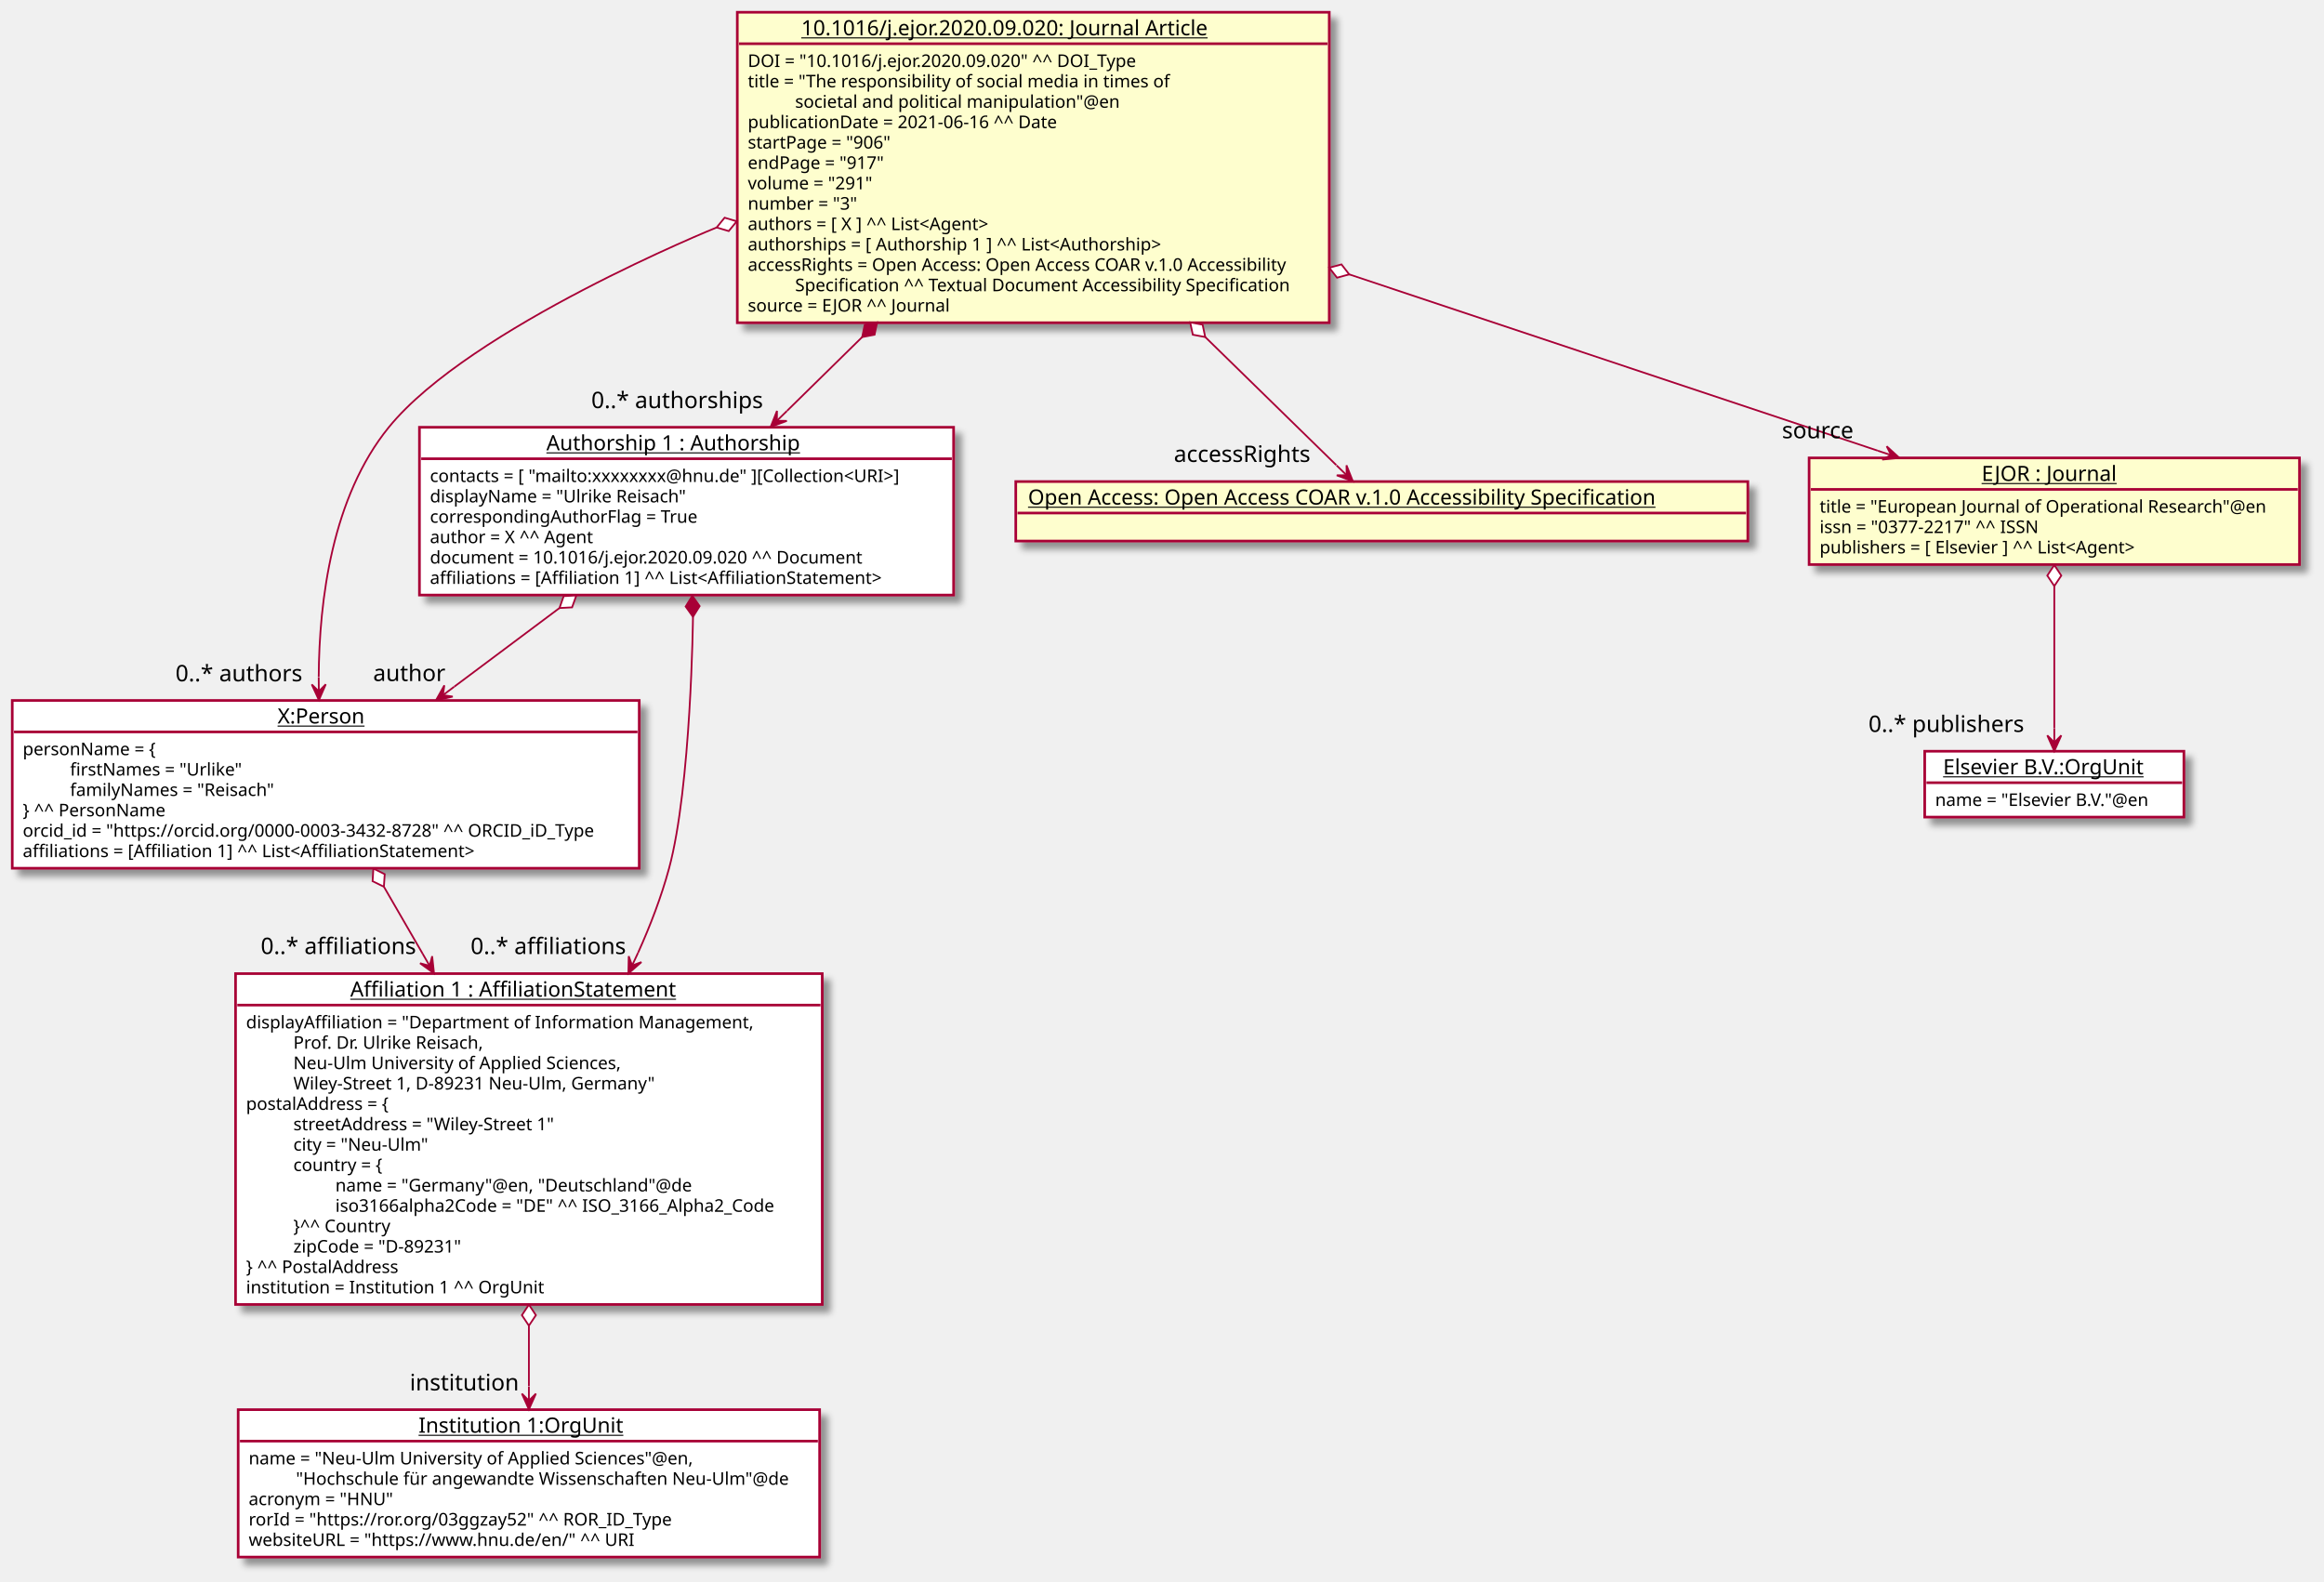
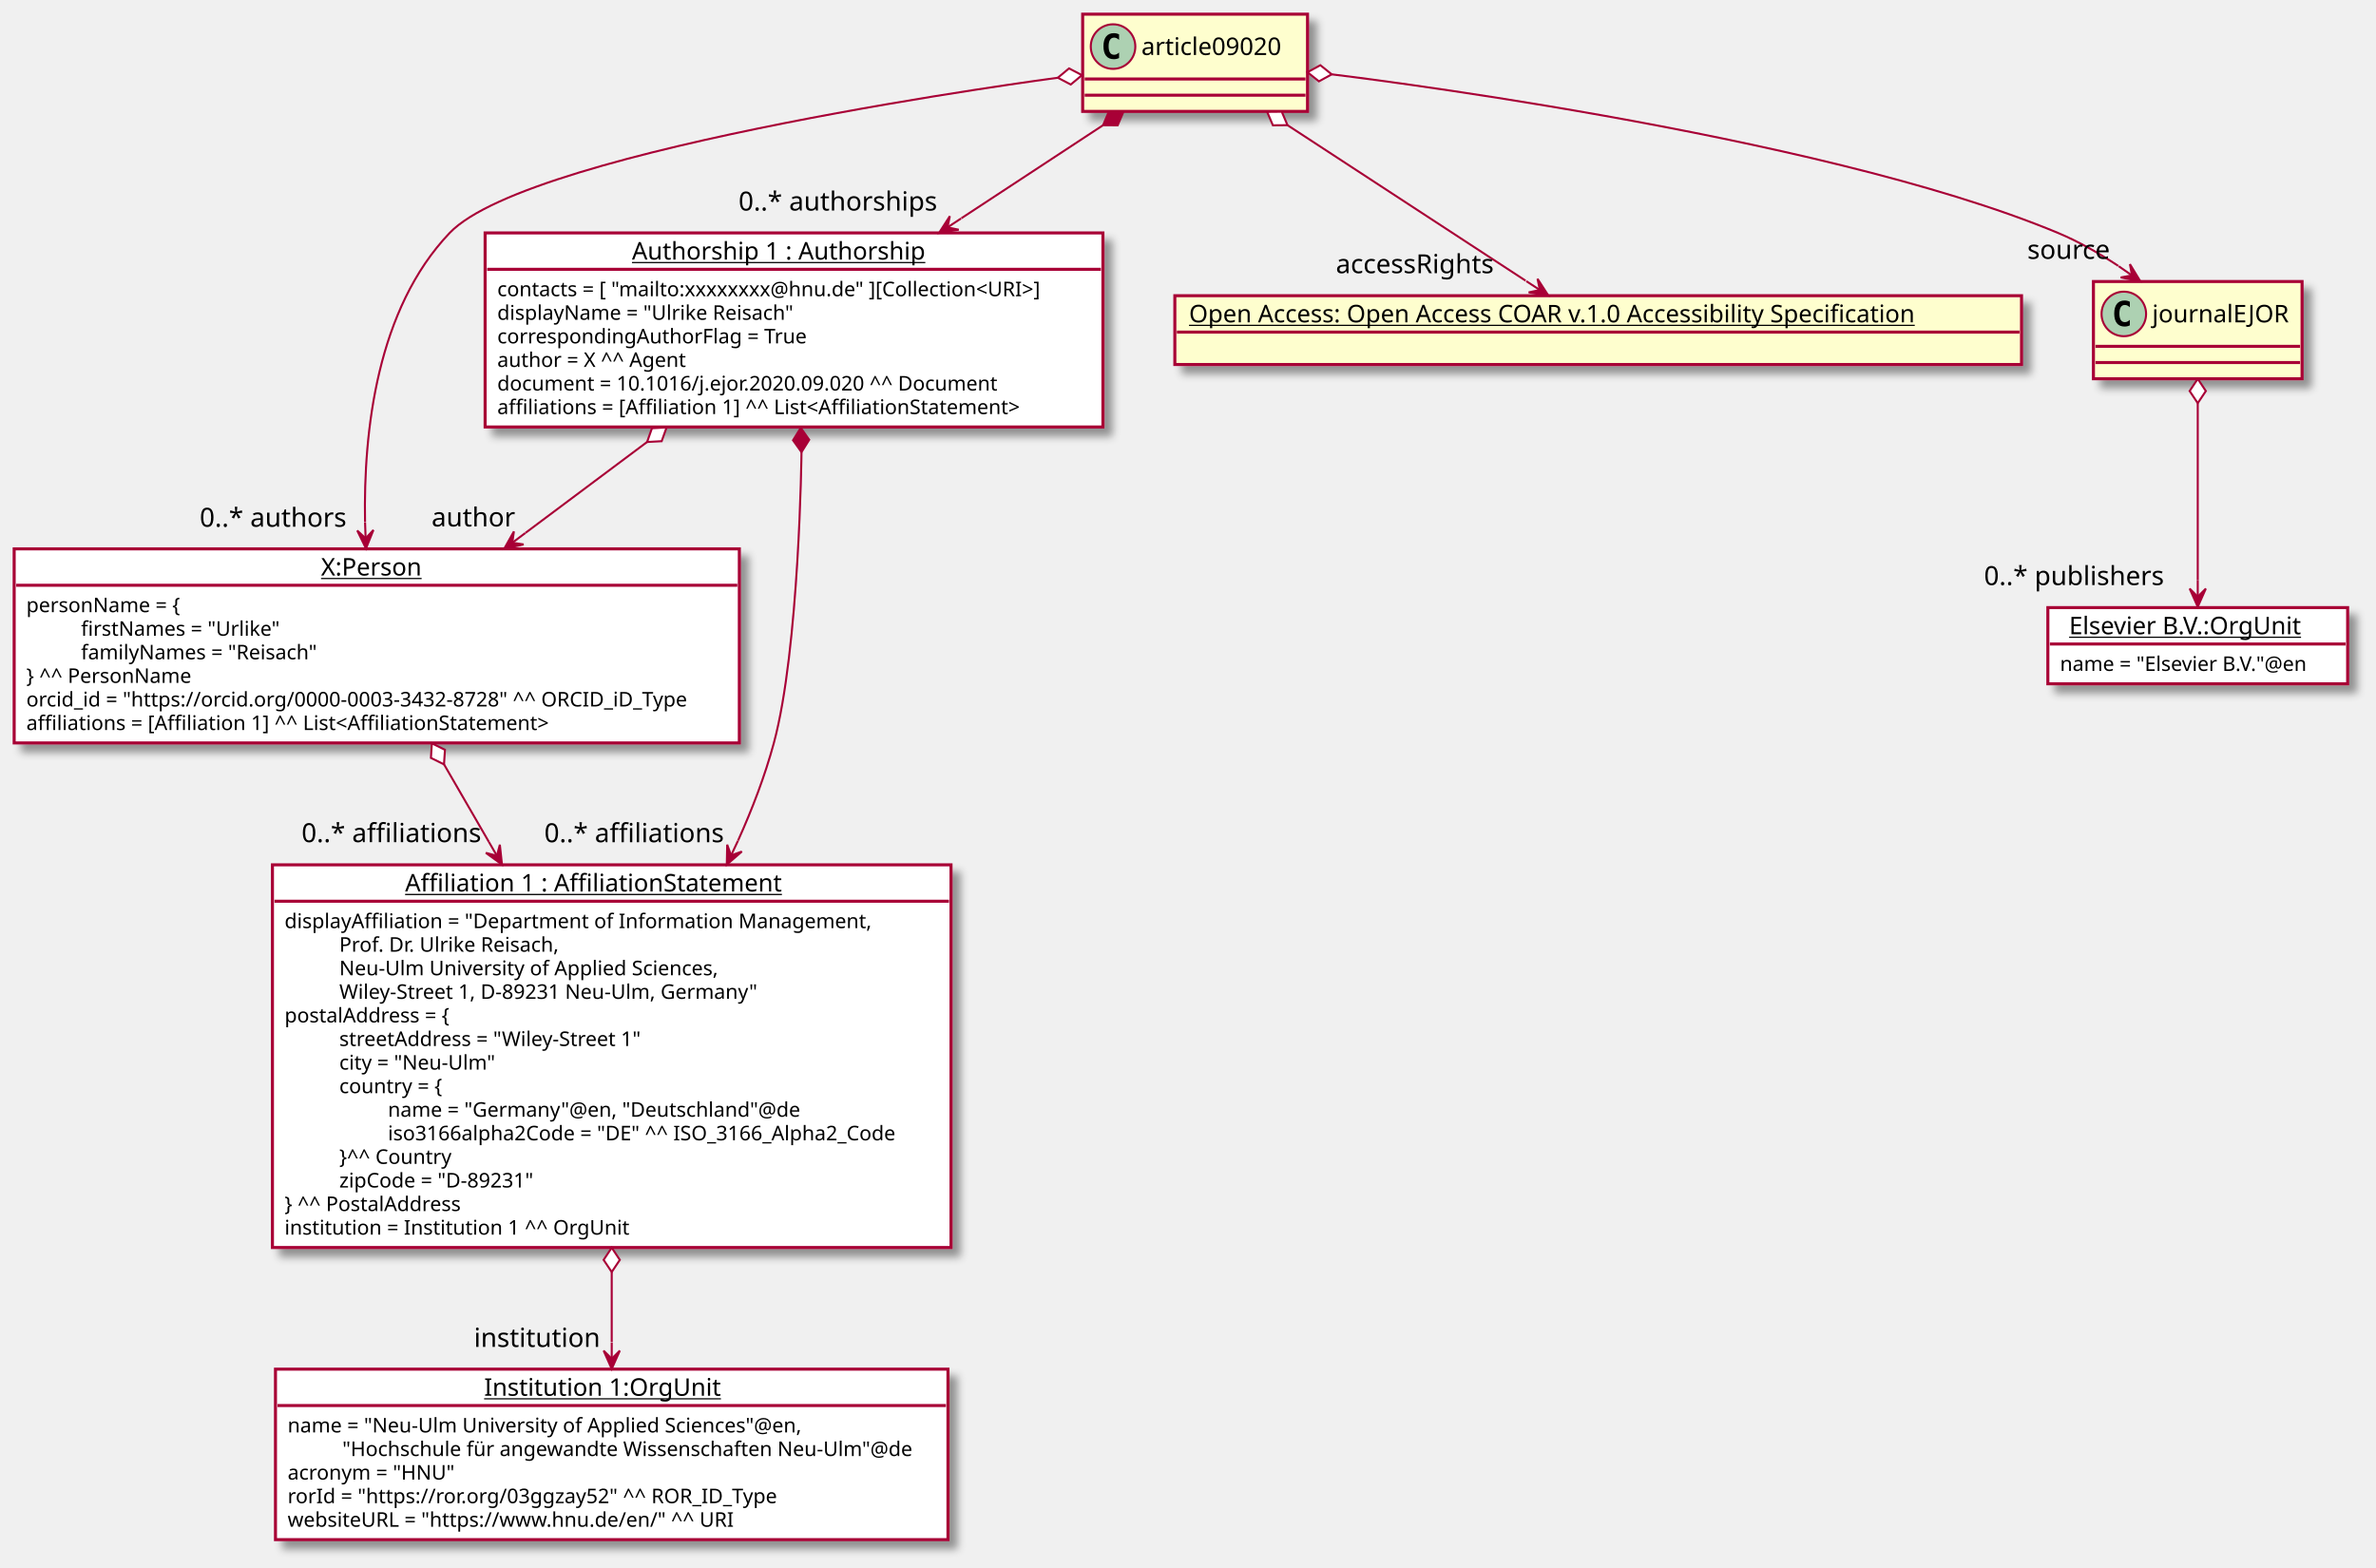
- <svg xmlns="http://www.w3.org/2000/svg" contentScriptType="application/ecmascript" contentStyleType="text/css" height="903px" preserveAspectRatio="none" style="width:1327px;height:903px;background:#FFFFFF;" version="1.1" viewBox="0 0 1327 903" width="1327px" zoomAndPan="magnify">
+ <svg xmlns="http://www.w3.org/2000/svg" contentScriptType="application/ecmascript" contentStyleType="text/css" height="774px" preserveAspectRatio="none" style="width:1173px;height:774px;background:#FFFFFF;" version="1.1" viewBox="0 0 1173 774" width="1173px" zoomAndPan="magnify">
  <defs>
-     <filter height="300%" id="fjl3xwttt6u46" width="300%" x="-1" y="-1">
+     <filter height="300%" id="fr395bvzmeiri" width="300%" x="-1" y="-1">
      <feGaussianBlur result="blurOut" stdDeviation="2.0" />
      <feColorMatrix in="blurOut" result="blurOut2" type="matrix" values="0 0 0 0 0 0 0 0 0 0 0 0 0 0 0 0 0 0 .4 0" />
      <feOffset dx="4.0" dy="4.0" in="blurOut2" result="blurOut3" />
      <feBlend in="SourceGraphic" in2="blurOut3" mode="normal" />
    </filter>
  </defs>
  <g>
-     <rect fill="#FFFFFF" filter="url(#fjl3xwttt6u46)" height="95.812" style="stroke:#A80036;stroke-width:1.5;" width="358" x="7" y="400" />
-     <text fill="#000000" font-family="sans-serif" font-size="12" lengthAdjust="spacing" text-decoration="underline" textLength="55" x="158.5" y="413.139">X:Person</text>
-     <line style="stroke:#A80036;stroke-width:1.5;" x1="8" x2="364" y1="417.969" y2="417.969" />
-     <text fill="#000000" font-family="sans-serif" font-size="10" lengthAdjust="spacing" textLength="83" x="13" y="431.251">personName = {</text>
-     <text fill="#000000" font-family="sans-serif" font-size="10" lengthAdjust="spacing" textLength="105" x="40" y="442.892">firstNames = "Urlike"</text>
-     <text fill="#000000" font-family="sans-serif" font-size="10" lengthAdjust="spacing" textLength="126" x="40" y="454.532">familyNames = "Reisach"</text>
-     <text fill="#000000" font-family="sans-serif" font-size="10" lengthAdjust="spacing" textLength="92" x="13" y="466.173">} ^^ PersonName</text>
-     <text fill="#000000" font-family="sans-serif" font-size="10" lengthAdjust="spacing" textLength="346" x="13" y="477.813">orcid_id = "https://orcid.org/0000-0003-3432-8728" ^^ ORCID_iD_Type</text>
-     <text fill="#000000" font-family="sans-serif" font-size="10" lengthAdjust="spacing" textLength="278" x="13" y="489.454">affiliations = [Affiliation 1] ^^ List&lt;AffiliationStatement&gt;</text>
-     <rect fill="#FFFFFF" filter="url(#fjl3xwttt6u46)" height="84.172" style="stroke:#A80036;stroke-width:1.5;" width="332" x="136" y="805" />
-     <text fill="#000000" font-family="sans-serif" font-size="12" lengthAdjust="spacing" text-decoration="underline" textLength="126" x="239" y="818.139">Institution 1:OrgUnit</text>
-     <line style="stroke:#A80036;stroke-width:1.5;" x1="137" x2="467" y1="822.969" y2="822.969" />
-     <text fill="#000000" font-family="sans-serif" font-size="10" lengthAdjust="spacing" textLength="270" x="142" y="836.251">name = "Neu-Ulm University of Applied Sciences"@en,</text>
-     <text fill="#000000" font-family="sans-serif" font-size="10" lengthAdjust="spacing" textLength="293" x="169" y="847.892">"Hochschule für angewandte Wissenschaften Neu-Ulm"@de</text>
-     <text fill="#000000" font-family="sans-serif" font-size="10" lengthAdjust="spacing" textLength="91" x="142" y="859.532">acronym = "HNU"</text>
-     <text fill="#000000" font-family="sans-serif" font-size="10" lengthAdjust="spacing" textLength="258" x="142" y="871.173">rorId = "https://ror.org/03ggzay52" ^^ ROR_ID_Type</text>
-     <text fill="#000000" font-family="sans-serif" font-size="10" lengthAdjust="spacing" textLength="234" x="142" y="882.813">websiteURL = "https://www.hnu.de/en/" ^^ URI</text>
-     <rect fill="#FFFFFF" filter="url(#fjl3xwttt6u46)" height="37.609" style="stroke:#A80036;stroke-width:1.5;" width="148" x="1099" y="429" />
-     <text fill="#000000" font-family="sans-serif" font-size="12" lengthAdjust="spacing" text-decoration="underline" textLength="127" x="1109.5" y="442.139">Elsevier B.V.:OrgUnit</text>
-     <line style="stroke:#A80036;stroke-width:1.5;" x1="1100" x2="1246" y1="446.969" y2="446.969" />
-     <text fill="#000000" font-family="sans-serif" font-size="10" lengthAdjust="spacing" textLength="136" x="1105" y="460.251">name = "Elsevier B.V."@en</text>
-     <rect fill="#FFFFFF" filter="url(#fjl3xwttt6u46)" height="188.938" style="stroke:#A80036;stroke-width:1.5;" width="335" x="134.5" y="556" />
-     <text fill="#000000" font-family="sans-serif" font-size="12" lengthAdjust="spacing" text-decoration="underline" textLength="204" x="200" y="569.139">Affiliation 1 : AffiliationStatement</text>
-     <line style="stroke:#A80036;stroke-width:1.5;" x1="135.5" x2="468.5" y1="573.969" y2="573.969" />
-     <text fill="#000000" font-family="sans-serif" font-size="10" lengthAdjust="spacing" textLength="301" x="140.5" y="587.251">displayAffiliation = "Department of Information Management,</text>
-     <text fill="#000000" font-family="sans-serif" font-size="10" lengthAdjust="spacing" textLength="115" x="167.5" y="598.892">Prof. Dr. Ulrike Reisach,</text>
-     <text fill="#000000" font-family="sans-serif" font-size="10" lengthAdjust="spacing" textLength="195" x="167.5" y="610.532">Neu-Ulm University of Applied Sciences,</text>
-     <text fill="#000000" font-family="sans-serif" font-size="10" lengthAdjust="spacing" textLength="221" x="167.5" y="622.173">Wiley-Street 1, D-89231 Neu-Ulm, Germany"</text>
-     <text fill="#000000" font-family="sans-serif" font-size="10" lengthAdjust="spacing" textLength="88" x="140.5" y="633.813">postalAddress = {</text>
-     <text fill="#000000" font-family="sans-serif" font-size="10" lengthAdjust="spacing" textLength="161" x="167.5" y="645.454">streetAddress = "Wiley-Street 1"</text>
-     <text fill="#000000" font-family="sans-serif" font-size="10" lengthAdjust="spacing" textLength="85" x="167.5" y="657.095">city = "Neu-Ulm"</text>
-     <text fill="#000000" font-family="sans-serif" font-size="10" lengthAdjust="spacing" textLength="57" x="167.5" y="668.735">country = {</text>
-     <text fill="#000000" font-family="sans-serif" font-size="10" lengthAdjust="spacing" textLength="220" x="191.5" y="680.376">name = "Germany"@en, "Deutschland"@de</text>
-     <text fill="#000000" font-family="sans-serif" font-size="10" lengthAdjust="spacing" textLength="272" x="191.5" y="692.017">iso3166alpha2Code = "DE" ^^ ISO_3166_Alpha2_Code</text>
-     <text fill="#000000" font-family="sans-serif" font-size="10" lengthAdjust="spacing" textLength="65" x="167.5" y="703.657">}^^ Country</text>
-     <text fill="#000000" font-family="sans-serif" font-size="10" lengthAdjust="spacing" textLength="105" x="167.5" y="715.298">zipCode = "D-89231"</text>
-     <text fill="#000000" font-family="sans-serif" font-size="10" lengthAdjust="spacing" textLength="97" x="140.5" y="726.938">} ^^ PostalAddress</text>
-     <text fill="#000000" font-family="sans-serif" font-size="10" lengthAdjust="spacing" textLength="178" x="140.5" y="738.579">institution = Institution 1 ^^ OrgUnit</text>
-     <rect fill="#FFFFFF" filter="url(#fjl3xwttt6u46)" height="95.812" style="stroke:#A80036;stroke-width:1.5;" width="305" x="239.5" y="244" />
-     <text fill="#000000" font-family="sans-serif" font-size="12" lengthAdjust="spacing" text-decoration="underline" textLength="160" x="312" y="257.139">Authorship 1 : Authorship</text>
-     <line style="stroke:#A80036;stroke-width:1.5;" x1="240.5" x2="543.5" y1="261.969" y2="261.969" />
-     <text fill="#000000" font-family="sans-serif" font-size="10" lengthAdjust="spacing" textLength="293" x="245.5" y="275.251">contacts = [ "mailto:xxxxxxxx@hnu.de" ][Collection&lt;URI&gt;]</text>
-     <text fill="#000000" font-family="sans-serif" font-size="10" lengthAdjust="spacing" textLength="154" x="245.5" y="286.892">displayName = "Ulrike Reisach"</text>
-     <text fill="#000000" font-family="sans-serif" font-size="10" lengthAdjust="spacing" textLength="156" x="245.5" y="298.532">correspondingAuthorFlag = True</text>
-     <text fill="#000000" font-family="sans-serif" font-size="10" lengthAdjust="spacing" textLength="103" x="245.5" y="310.173">author = X ^^ Agent</text>
-     <text fill="#000000" font-family="sans-serif" font-size="10" lengthAdjust="spacing" textLength="264" x="245.5" y="321.813">document = 10.1016/j.ejor.2020.09.020 ^^ Document</text>
-     <text fill="#000000" font-family="sans-serif" font-size="10" lengthAdjust="spacing" textLength="278" x="245.5" y="333.454">affiliations = [Affiliation 1] ^^ List&lt;AffiliationStatement&gt;</text>
-     <rect fill="#FEFECE" filter="url(#fjl3xwttt6u46)" height="33.969" style="stroke:#A80036;stroke-width:1.5;" width="418" x="580" y="275" />
-     <text fill="#000000" font-family="sans-serif" font-size="12" lengthAdjust="spacing" text-decoration="underline" textLength="404" x="587" y="288.139">Open Access: Open Access COAR v.1.0 Accessibility Specification</text>
-     <line style="stroke:#A80036;stroke-width:1.5;" x1="581" x2="997" y1="292.969" y2="292.969" />
-     <rect fill="#FEFECE" filter="url(#fjl3xwttt6u46)" height="60.891" style="stroke:#A80036;stroke-width:1.5;" width="280" x="1033" y="261.5" />
-     <text fill="#000000" font-family="sans-serif" font-size="12" lengthAdjust="spacing" text-decoration="underline" textLength="83" x="1131.5" y="274.639">EJOR : Journal</text>
-     <line style="stroke:#A80036;stroke-width:1.5;" x1="1034" x2="1312" y1="279.469" y2="279.469" />
-     <text fill="#000000" font-family="sans-serif" font-size="10" lengthAdjust="spacing" textLength="268" x="1039" y="292.751">title = "European Journal of Operational Research"@en</text>
-     <text fill="#000000" font-family="sans-serif" font-size="10" lengthAdjust="spacing" textLength="141" x="1039" y="304.392">issn = "0377-2217" ^^ ISSN</text>
-     <text fill="#000000" font-family="sans-serif" font-size="10" lengthAdjust="spacing" textLength="198" x="1039" y="316.032">publishers = [ Elsevier ] ^^ List&lt;Agent&gt;</text>
-     <rect fill="#FEFECE" filter="url(#fjl3xwttt6u46)" height="177.297" style="stroke:#A80036;stroke-width:1.5;" width="338" x="421" y="7" />
-     <text fill="#000000" font-family="sans-serif" font-size="12" lengthAdjust="spacing" text-decoration="underline" textLength="265" x="457.5" y="20.139">10.1016/j.ejor.2020.09.020: Journal Article</text>
-     <line style="stroke:#A80036;stroke-width:1.5;" x1="422" x2="758" y1="24.969" y2="24.969" />
-     <text fill="#000000" font-family="sans-serif" font-size="10" lengthAdjust="spacing" textLength="240" x="427" y="38.251">DOI = "10.1016/j.ejor.2020.09.020" ^^ DOI_Type</text>
-     <text fill="#000000" font-family="sans-serif" font-size="10" lengthAdjust="spacing" textLength="248" x="427" y="49.892">title = "The responsibility of social media in times of</text>
-     <text fill="#000000" font-family="sans-serif" font-size="10" lengthAdjust="spacing" textLength="188" x="454" y="61.532">societal and political manipulation"@en</text>
-     <text fill="#000000" font-family="sans-serif" font-size="10" lengthAdjust="spacing" textLength="191" x="427" y="73.173">publicationDate = 2021-06-16 ^^ Date</text>
-     <text fill="#000000" font-family="sans-serif" font-size="10" lengthAdjust="spacing" textLength="90" x="427" y="84.814">startPage = "906"</text>
-     <text fill="#000000" font-family="sans-serif" font-size="10" lengthAdjust="spacing" textLength="85" x="427" y="96.454">endPage = "917"</text>
-     <text fill="#000000" font-family="sans-serif" font-size="10" lengthAdjust="spacing" textLength="78" x="427" y="108.095">volume = "291"</text>
-     <text fill="#000000" font-family="sans-serif" font-size="10" lengthAdjust="spacing" textLength="68" x="427" y="119.735">number = "3"</text>
-     <text fill="#000000" font-family="sans-serif" font-size="10" lengthAdjust="spacing" textLength="155" x="427" y="131.376">authors = [ X ] ^^ List&lt;Agent&gt;</text>
-     <text fill="#000000" font-family="sans-serif" font-size="10" lengthAdjust="spacing" textLength="252" x="427" y="143.017">authorships = [ Authorship 1 ] ^^ List&lt;Authorship&gt;</text>
-     <text fill="#000000" font-family="sans-serif" font-size="10" lengthAdjust="spacing" textLength="326" x="427" y="154.657">accessRights = Open Access: Open Access COAR v.1.0 Accessibility</text>
-     <text fill="#000000" font-family="sans-serif" font-size="10" lengthAdjust="spacing" textLength="296" x="454" y="166.298">Specification ^^ Textual Document Accessibility Specification</text>
-     <text fill="#000000" font-family="sans-serif" font-size="10" lengthAdjust="spacing" textLength="126" x="427" y="177.939">source = EJOR ^^ Journal</text>
-     <path codeLine="60" d="M319.459,347.225 C319.459,347.225 278.57,377.8 259.38,392.14 " fill="none" id="Aut1-X" style="stroke:#A80036;stroke-width:1.0;" />
-     <polygon fill="#A80036" points="248.9,399.98,258.503,397.795,252.905,396.986,253.713,391.387,248.9,399.98" style="stroke:#A80036;stroke-width:1.0;" />
-     <line style="stroke:#A80036;stroke-width:1.0;" x1="252.905" x2="259.305" y1="396.986" y2="392.195" />
-     <polygon fill="#FFFFFF" points="329.07,340.04,321.869,340.429,319.459,347.225,326.659,346.836,329.07,340.04" style="stroke:#A80036;stroke-width:1.0;" />
-     <text fill="#000000" font-family="sans-serif" font-size="13" lengthAdjust="spacing" textLength="42" x="213.054" y="388.916">author</text>
-     <path codeLine="61" d="M395.689,352.244 C395.689,352.244 394.68,449.24 382,496 C377.64,512.06 371.43,528.36 364.36,544.04 " fill="none" id="Aut1-Aff1" style="stroke:#A80036;stroke-width:1.0;" />
-     <polygon fill="#A80036" points="358.81,555.89,366.25,549.437,360.931,551.362,359.006,546.043,358.81,555.89" style="stroke:#A80036;stroke-width:1.0;" />
-     <line style="stroke:#A80036;stroke-width:1.0;" x1="360.931" x2="364.32" y1="551.362" y2="544.12" />
-     <polygon fill="#A80036" points="395.32,340.25,391.506,346.37,395.689,352.244,399.503,346.124,395.32,340.25" style="stroke:#A80036;stroke-width:1.0;" />
-     <text fill="#000000" font-family="sans-serif" font-size="13" lengthAdjust="spacing" textLength="91" x="268.711" y="544.828">0..* affiliations</text>
-     <path codeLine="65" d="M302,757.05 C302,757.05 302,781.14 302,791.62 " fill="none" id="Aff1-Ins1" style="stroke:#A80036;stroke-width:1.0;" />
-     <polygon fill="#A80036" points="302,804.87,306,795.87,302,799.87,298,795.87,302,804.87" style="stroke:#A80036;stroke-width:1.0;" />
-     <line style="stroke:#A80036;stroke-width:1.0;" x1="302" x2="302" y1="799.87" y2="791.87" />
-     <polygon fill="#FFFFFF" points="302,745.05,298,751.05,302,757.05,306,751.05,302,745.05" style="stroke:#A80036;stroke-width:1.0;" />
-     <text fill="#000000" font-family="sans-serif" font-size="13" lengthAdjust="spacing" textLength="63" x="233.98" y="794.024">institution</text>
-     <path codeLine="66" d="M219.21,506.396 C219.21,506.396 233.9,531.79 241.31,544.6 " fill="none" id="X-Aff1" style="stroke:#A80036;stroke-width:1.0;" />
-     <polygon fill="#A80036" points="247.82,555.86,246.769,546.067,245.313,551.534,239.847,550.078,247.82,555.86" style="stroke:#A80036;stroke-width:1.0;" />
-     <line style="stroke:#A80036;stroke-width:1.0;" x1="245.313" x2="241.315" y1="551.534" y2="544.61" />
-     <polygon fill="#FFFFFF" points="213.2,496.01,212.743,503.207,219.21,506.396,219.667,499.2,213.2,496.01" style="stroke:#A80036;stroke-width:1.0;" />
-     <text fill="#000000" font-family="sans-serif" font-size="13" lengthAdjust="spacing" textLength="91" x="148.877" y="544.795">0..* affiliations</text>
-     <path codeLine="31" d="M1173,334.69 C1173,334.69 1173,392.95 1173,415.9 " fill="none" id="journalEJOR-Elsevier" style="stroke:#A80036;stroke-width:1.0;" />
-     <polygon fill="#A80036" points="1173,428.96,1177,419.96,1173,423.96,1169,419.96,1173,428.96" style="stroke:#A80036;stroke-width:1.0;" />
-     <line style="stroke:#A80036;stroke-width:1.0;" x1="1173" x2="1173" y1="423.96" y2="415.96" />
-     <polygon fill="#FFFFFF" points="1173,322.69,1169,328.69,1173,334.69,1177,328.69,1173,322.69" style="stroke:#A80036;stroke-width:1.0;" />
-     <text fill="#000000" font-family="sans-serif" font-size="13" lengthAdjust="spacing" textLength="92" x="1066.912" y="417.979">0..* publishers</text>
-     <path codeLine="32" d="M770.403,156.689 C770.403,156.689 989.59,229.81 1072.15,257.35 " fill="none" id="article09020-journalEJOR" style="stroke:#A80036;stroke-width:1.0;" />
-     <polygon fill="#A80036" points="1084.57,261.5,1077.299,254.857,1079.827,259.917,1074.767,262.445,1084.57,261.5" style="stroke:#A80036;stroke-width:1.0;" />
-     <line style="stroke:#A80036;stroke-width:1.0;" x1="1079.827" x2="1072.24" y1="259.917" y2="257.385" />
-     <polygon fill="#FFFFFF" points="759.02,152.89,763.445,158.584,770.403,156.689,765.978,150.995,759.02,152.89" style="stroke:#A80036;stroke-width:1.0;" />
-     <text fill="#000000" font-family="sans-serif" font-size="13" lengthAdjust="spacing" textLength="43" x="1017.523" y="250.281">source</text>
-     <path codeLine="33" d="M688.184,192.466 C688.184,192.466 743.86,246.88 763.01,265.6 " fill="none" id="article09020-OpenAccess" style="stroke:#A80036;stroke-width:1.0;" />
-     <polygon fill="#A80036" points="772.5,274.87,768.858,265.719,768.923,271.376,763.267,271.442,772.5,274.87" style="stroke:#A80036;stroke-width:1.0;" />
-     <line style="stroke:#A80036;stroke-width:1.0;" x1="768.923" x2="763.2" y1="271.376" y2="265.785" />
-     <polygon fill="#FFFFFF" points="679.6,184.08,681.096,191.134,688.184,192.466,686.687,185.412,679.6,184.08" style="stroke:#A80036;stroke-width:1.0;" />
-     <text fill="#000000" font-family="sans-serif" font-size="13" lengthAdjust="spacing" textLength="83" x="670.288" y="263.805">accessRights</text>
-     <path codeLine="34" d="M492.293,192.493 C492.293,192.493 462.66,221.59 449.44,234.58 " fill="none" id="article09020-Aut1" style="stroke:#A80036;stroke-width:1.0;" />
-     <polygon fill="#A80036" points="440.04,243.8,449.262,240.343,443.606,240.295,443.654,234.638,440.04,243.8" style="stroke:#A80036;stroke-width:1.0;" />
-     <line style="stroke:#A80036;stroke-width:1.0;" x1="443.606" x2="449.32" y1="240.295" y2="234.695" />
-     <polygon fill="#A80036" points="500.85,184.08,493.767,185.434,492.293,192.493,499.375,191.139,500.85,184.08" style="stroke:#A80036;stroke-width:1.0;" />
-     <text fill="#000000" font-family="sans-serif" font-size="13" lengthAdjust="spacing" textLength="102" x="337.624" y="233.057">0..* authorships</text>
-     <path codeLine="35" d="M409.198,129.901 C409.198,129.901 268.39,186.93 222,244 C189.67,283.77 182.25,342.56 181.98,386.65 " fill="none" id="article09020-X" style="stroke:#A80036;stroke-width:1.0;" />
-     <polygon fill="#A80036" points="182.1,399.82,186.011,390.781,182.051,394.82,178.011,390.86,182.1,399.82" style="stroke:#A80036;stroke-width:1.0;" />
-     <line style="stroke:#A80036;stroke-width:1.0;" x1="182.051" x2="181.98" y1="394.82" y2="386.825" />
-     <polygon fill="#FFFFFF" points="420.67,126.38,413.76,124.316,409.198,129.901,416.108,131.964,420.67,126.38" style="stroke:#A80036;stroke-width:1.0;" />
-     <text fill="#000000" font-family="sans-serif" font-size="13" lengthAdjust="spacing" textLength="76" x="100.208" y="389.079">0..* authors</text>
+     <rect fill="#FFFFFF" filter="url(#fr395bvzmeiri)" height="95.812" style="stroke:#A80036;stroke-width:1.5;" width="358" x="7" y="271" />
+     <text fill="#000000" font-family="sans-serif" font-size="12" lengthAdjust="spacing" text-decoration="underline" textLength="55" x="158.5" y="284.139">X:Person</text>
+     <line style="stroke:#A80036;stroke-width:1.5;" x1="8" x2="364" y1="288.969" y2="288.969" />
+     <text fill="#000000" font-family="sans-serif" font-size="10" lengthAdjust="spacing" textLength="83" x="13" y="302.251">personName = {</text>
+     <text fill="#000000" font-family="sans-serif" font-size="10" lengthAdjust="spacing" textLength="105" x="40" y="313.892">firstNames = "Urlike"</text>
+     <text fill="#000000" font-family="sans-serif" font-size="10" lengthAdjust="spacing" textLength="126" x="40" y="325.532">familyNames = "Reisach"</text>
+     <text fill="#000000" font-family="sans-serif" font-size="10" lengthAdjust="spacing" textLength="92" x="13" y="337.173">} ^^ PersonName</text>
+     <text fill="#000000" font-family="sans-serif" font-size="10" lengthAdjust="spacing" textLength="346" x="13" y="348.813">orcid_id = "https://orcid.org/0000-0003-3432-8728" ^^ ORCID_iD_Type</text>
+     <text fill="#000000" font-family="sans-serif" font-size="10" lengthAdjust="spacing" textLength="278" x="13" y="360.454">affiliations = [Affiliation 1] ^^ List&lt;AffiliationStatement&gt;</text>
+     <rect fill="#FFFFFF" filter="url(#fr395bvzmeiri)" height="84.172" style="stroke:#A80036;stroke-width:1.5;" width="332" x="136" y="676" />
+     <text fill="#000000" font-family="sans-serif" font-size="12" lengthAdjust="spacing" text-decoration="underline" textLength="126" x="239" y="689.139">Institution 1:OrgUnit</text>
+     <line style="stroke:#A80036;stroke-width:1.5;" x1="137" x2="467" y1="693.969" y2="693.969" />
+     <text fill="#000000" font-family="sans-serif" font-size="10" lengthAdjust="spacing" textLength="270" x="142" y="707.251">name = "Neu-Ulm University of Applied Sciences"@en,</text>
+     <text fill="#000000" font-family="sans-serif" font-size="10" lengthAdjust="spacing" textLength="293" x="169" y="718.892">"Hochschule für angewandte Wissenschaften Neu-Ulm"@de</text>
+     <text fill="#000000" font-family="sans-serif" font-size="10" lengthAdjust="spacing" textLength="91" x="142" y="730.532">acronym = "HNU"</text>
+     <text fill="#000000" font-family="sans-serif" font-size="10" lengthAdjust="spacing" textLength="258" x="142" y="742.173">rorId = "https://ror.org/03ggzay52" ^^ ROR_ID_Type</text>
+     <text fill="#000000" font-family="sans-serif" font-size="10" lengthAdjust="spacing" textLength="234" x="142" y="753.813">websiteURL = "https://www.hnu.de/en/" ^^ URI</text>
+     <rect fill="#FFFFFF" filter="url(#fr395bvzmeiri)" height="37.609" style="stroke:#A80036;stroke-width:1.5;" width="148" x="1011" y="300" />
+     <text fill="#000000" font-family="sans-serif" font-size="12" lengthAdjust="spacing" text-decoration="underline" textLength="127" x="1021.5" y="313.139">Elsevier B.V.:OrgUnit</text>
+     <line style="stroke:#A80036;stroke-width:1.5;" x1="1012" x2="1158" y1="317.969" y2="317.969" />
+     <text fill="#000000" font-family="sans-serif" font-size="10" lengthAdjust="spacing" textLength="136" x="1017" y="331.251">name = "Elsevier B.V."@en</text>
+     <rect fill="#FFFFFF" filter="url(#fr395bvzmeiri)" height="188.938" style="stroke:#A80036;stroke-width:1.5;" width="335" x="134.5" y="427" />
+     <text fill="#000000" font-family="sans-serif" font-size="12" lengthAdjust="spacing" text-decoration="underline" textLength="204" x="200" y="440.139">Affiliation 1 : AffiliationStatement</text>
+     <line style="stroke:#A80036;stroke-width:1.5;" x1="135.5" x2="468.5" y1="444.969" y2="444.969" />
+     <text fill="#000000" font-family="sans-serif" font-size="10" lengthAdjust="spacing" textLength="301" x="140.5" y="458.251">displayAffiliation = "Department of Information Management,</text>
+     <text fill="#000000" font-family="sans-serif" font-size="10" lengthAdjust="spacing" textLength="115" x="167.5" y="469.892">Prof. Dr. Ulrike Reisach,</text>
+     <text fill="#000000" font-family="sans-serif" font-size="10" lengthAdjust="spacing" textLength="195" x="167.5" y="481.532">Neu-Ulm University of Applied Sciences,</text>
+     <text fill="#000000" font-family="sans-serif" font-size="10" lengthAdjust="spacing" textLength="221" x="167.5" y="493.173">Wiley-Street 1, D-89231 Neu-Ulm, Germany"</text>
+     <text fill="#000000" font-family="sans-serif" font-size="10" lengthAdjust="spacing" textLength="88" x="140.5" y="504.813">postalAddress = {</text>
+     <text fill="#000000" font-family="sans-serif" font-size="10" lengthAdjust="spacing" textLength="161" x="167.5" y="516.454">streetAddress = "Wiley-Street 1"</text>
+     <text fill="#000000" font-family="sans-serif" font-size="10" lengthAdjust="spacing" textLength="85" x="167.5" y="528.095">city = "Neu-Ulm"</text>
+     <text fill="#000000" font-family="sans-serif" font-size="10" lengthAdjust="spacing" textLength="57" x="167.5" y="539.735">country = {</text>
+     <text fill="#000000" font-family="sans-serif" font-size="10" lengthAdjust="spacing" textLength="220" x="191.5" y="551.376">name = "Germany"@en, "Deutschland"@de</text>
+     <text fill="#000000" font-family="sans-serif" font-size="10" lengthAdjust="spacing" textLength="272" x="191.5" y="563.017">iso3166alpha2Code = "DE" ^^ ISO_3166_Alpha2_Code</text>
+     <text fill="#000000" font-family="sans-serif" font-size="10" lengthAdjust="spacing" textLength="65" x="167.5" y="574.657">}^^ Country</text>
+     <text fill="#000000" font-family="sans-serif" font-size="10" lengthAdjust="spacing" textLength="105" x="167.5" y="586.298">zipCode = "D-89231"</text>
+     <text fill="#000000" font-family="sans-serif" font-size="10" lengthAdjust="spacing" textLength="97" x="140.5" y="597.938">} ^^ PostalAddress</text>
+     <text fill="#000000" font-family="sans-serif" font-size="10" lengthAdjust="spacing" textLength="178" x="140.5" y="609.579">institution = Institution 1 ^^ OrgUnit</text>
+     <rect fill="#FFFFFF" filter="url(#fr395bvzmeiri)" height="95.812" style="stroke:#A80036;stroke-width:1.5;" width="305" x="239.5" y="115" />
+     <text fill="#000000" font-family="sans-serif" font-size="12" lengthAdjust="spacing" text-decoration="underline" textLength="160" x="312" y="128.139">Authorship 1 : Authorship</text>
+     <line style="stroke:#A80036;stroke-width:1.5;" x1="240.5" x2="543.5" y1="132.969" y2="132.969" />
+     <text fill="#000000" font-family="sans-serif" font-size="10" lengthAdjust="spacing" textLength="293" x="245.5" y="146.251">contacts = [ "mailto:xxxxxxxx@hnu.de" ][Collection&lt;URI&gt;]</text>
+     <text fill="#000000" font-family="sans-serif" font-size="10" lengthAdjust="spacing" textLength="154" x="245.5" y="157.892">displayName = "Ulrike Reisach"</text>
+     <text fill="#000000" font-family="sans-serif" font-size="10" lengthAdjust="spacing" textLength="156" x="245.5" y="169.532">correspondingAuthorFlag = True</text>
+     <text fill="#000000" font-family="sans-serif" font-size="10" lengthAdjust="spacing" textLength="103" x="245.5" y="181.173">author = X ^^ Agent</text>
+     <text fill="#000000" font-family="sans-serif" font-size="10" lengthAdjust="spacing" textLength="264" x="245.5" y="192.814">document = 10.1016/j.ejor.2020.09.020 ^^ Document</text>
+     <text fill="#000000" font-family="sans-serif" font-size="10" lengthAdjust="spacing" textLength="278" x="245.5" y="204.454">affiliations = [Affiliation 1] ^^ List&lt;AffiliationStatement&gt;</text>
+     <rect fill="#FEFECE" filter="url(#fr395bvzmeiri)" height="33.969" style="stroke:#A80036;stroke-width:1.5;" width="418" x="580" y="146" />
+     <text fill="#000000" font-family="sans-serif" font-size="12" lengthAdjust="spacing" text-decoration="underline" textLength="404" x="587" y="159.139">Open Access: Open Access COAR v.1.0 Accessibility Specification</text>
+     <line style="stroke:#A80036;stroke-width:1.5;" x1="581" x2="997" y1="163.969" y2="163.969" />
+     <rect fill="#FEFECE" filter="url(#fr395bvzmeiri)" height="48" id="journalEJOR" style="stroke:#A80036;stroke-width:1.5;" width="103" x="1033.5" y="139" />
+     <ellipse cx="1048.5" cy="155" fill="#ADD1B2" rx="11" ry="11" style="stroke:#A80036;stroke-width:1.0;" />
+     <path d="M1051.469,160.641 Q1050.891,160.938 1050.25,161.078 Q1049.609,161.234 1048.906,161.234 Q1046.406,161.234 1045.078,159.594 Q1043.766,157.938 1043.766,154.812 Q1043.766,151.688 1045.078,150.031 Q1046.406,148.375 1048.906,148.375 Q1049.609,148.375 1050.25,148.531 Q1050.906,148.688 1051.469,148.984 L1051.469,151.703 Q1050.844,151.125 1050.25,150.859 Q1049.656,150.578 1049.031,150.578 Q1047.688,150.578 1047,151.656 Q1046.312,152.719 1046.312,154.812 Q1046.312,156.906 1047,157.984 Q1047.688,159.047 1049.031,159.047 Q1049.656,159.047 1050.25,158.781 Q1050.844,158.5 1051.469,157.922 L1051.469,160.641 Z " fill="#000000" />
+     <text fill="#000000" font-family="sans-serif" font-size="12" lengthAdjust="spacing" textLength="71" x="1062.5" y="159.154">journalEJOR</text>
+     <line style="stroke:#A80036;stroke-width:1.5;" x1="1034.5" x2="1135.5" y1="171" y2="171" />
+     <line style="stroke:#A80036;stroke-width:1.5;" x1="1034.5" x2="1135.5" y1="179" y2="179" />
+     <rect fill="#FEFECE" filter="url(#fr395bvzmeiri)" height="48" id="article09020" style="stroke:#A80036;stroke-width:1.5;" width="111" x="534.5" y="7" />
+     <ellipse cx="549.5" cy="23" fill="#ADD1B2" rx="11" ry="11" style="stroke:#A80036;stroke-width:1.0;" />
+     <path d="M552.469,28.641 Q551.891,28.938 551.25,29.078 Q550.609,29.234 549.906,29.234 Q547.406,29.234 546.078,27.594 Q544.766,25.938 544.766,22.812 Q544.766,19.688 546.078,18.031 Q547.406,16.375 549.906,16.375 Q550.609,16.375 551.25,16.531 Q551.906,16.688 552.469,16.984 L552.469,19.703 Q551.844,19.125 551.25,18.859 Q550.656,18.578 550.031,18.578 Q548.688,18.578 548,19.656 Q547.312,20.719 547.312,22.812 Q547.312,24.906 548,25.984 Q548.688,27.047 550.031,27.047 Q550.656,27.047 551.25,26.781 Q551.844,26.5 552.469,25.922 L552.469,28.641 Z " fill="#000000" />
+     <text fill="#000000" font-family="sans-serif" font-size="12" lengthAdjust="spacing" textLength="79" x="563.5" y="27.154">article09020</text>
+     <line style="stroke:#A80036;stroke-width:1.5;" x1="535.5" x2="644.5" y1="39" y2="39" />
+     <line style="stroke:#A80036;stroke-width:1.5;" x1="535.5" x2="644.5" y1="47" y2="47" />
+     <path codeLine="60" d="M319.459,218.225 C319.459,218.225 278.57,248.8 259.38,263.14 " fill="none" id="Aut1-X" style="stroke:#A80036;stroke-width:1.0;" />
+     <polygon fill="#A80036" points="248.9,270.98,258.503,268.795,252.905,267.986,253.713,262.387,248.9,270.98" style="stroke:#A80036;stroke-width:1.0;" />
+     <line style="stroke:#A80036;stroke-width:1.0;" x1="252.905" x2="259.305" y1="267.986" y2="263.195" />
+     <polygon fill="#FFFFFF" points="329.07,211.04,321.869,211.429,319.459,218.225,326.659,217.836,329.07,211.04" style="stroke:#A80036;stroke-width:1.0;" />
+     <text fill="#000000" font-family="sans-serif" font-size="13" lengthAdjust="spacing" textLength="42" x="213.054" y="259.916">author</text>
+     <path codeLine="63" d="M395.689,223.244 C395.689,223.244 394.68,320.24 382,367 C377.64,383.06 371.43,399.36 364.36,415.04 " fill="none" id="Aut1-Aff1" style="stroke:#A80036;stroke-width:1.0;" />
+     <polygon fill="#A80036" points="358.81,426.89,366.25,420.437,360.931,422.362,359.006,417.043,358.81,426.89" style="stroke:#A80036;stroke-width:1.0;" />
+     <line style="stroke:#A80036;stroke-width:1.0;" x1="360.931" x2="364.32" y1="422.362" y2="415.12" />
+     <polygon fill="#A80036" points="395.32,211.25,391.506,217.37,395.689,223.244,399.503,217.124,395.32,211.25" style="stroke:#A80036;stroke-width:1.0;" />
+     <text fill="#000000" font-family="sans-serif" font-size="13" lengthAdjust="spacing" textLength="91" x="268.711" y="415.828">0..* affiliations</text>
+     <path codeLine="67" d="M302,628.05 C302,628.05 302,652.14 302,662.62 " fill="none" id="Aff1-Ins1" style="stroke:#A80036;stroke-width:1.0;" />
+     <polygon fill="#A80036" points="302,675.87,306,666.87,302,670.87,298,666.87,302,675.87" style="stroke:#A80036;stroke-width:1.0;" />
+     <line style="stroke:#A80036;stroke-width:1.0;" x1="302" x2="302" y1="670.87" y2="662.87" />
+     <polygon fill="#FFFFFF" points="302,616.05,298,622.05,302,628.05,306,622.05,302,616.05" style="stroke:#A80036;stroke-width:1.0;" />
+     <text fill="#000000" font-family="sans-serif" font-size="13" lengthAdjust="spacing" textLength="63" x="233.98" y="665.024">institution</text>
+     <path codeLine="70" d="M219.21,377.396 C219.21,377.396 233.9,402.79 241.31,415.6 " fill="none" id="X-Aff1" style="stroke:#A80036;stroke-width:1.0;" />
+     <polygon fill="#A80036" points="247.82,426.86,246.769,417.067,245.313,422.534,239.847,421.078,247.82,426.86" style="stroke:#A80036;stroke-width:1.0;" />
+     <line style="stroke:#A80036;stroke-width:1.0;" x1="245.313" x2="241.315" y1="422.534" y2="415.61" />
+     <polygon fill="#FFFFFF" points="213.2,367.01,212.743,374.207,219.21,377.396,219.667,370.2,213.2,367.01" style="stroke:#A80036;stroke-width:1.0;" />
+     <text fill="#000000" font-family="sans-serif" font-size="13" lengthAdjust="spacing" textLength="91" x="148.877" y="415.795">0..* affiliations</text>
+     <path codeLine="31" d="M1085,199.06 C1085,199.06 1085,261.56 1085,286.55 " fill="none" id="journalEJOR-Elsevier" style="stroke:#A80036;stroke-width:1.0;" />
+     <polygon fill="#A80036" points="1085,299.62,1089,290.62,1085,294.62,1081,290.62,1085,299.62" style="stroke:#A80036;stroke-width:1.0;" />
+     <line style="stroke:#A80036;stroke-width:1.0;" x1="1085" x2="1085" y1="294.62" y2="286.62" />
+     <polygon fill="#FFFFFF" points="1085,187.06,1081,193.06,1085,199.06,1089,193.06,1085,187.06" style="stroke:#A80036;stroke-width:1.0;" />
+     <text fill="#000000" font-family="sans-serif" font-size="13" lengthAdjust="spacing" textLength="92" x="979.487" y="288.868">0..* publishers</text>
+     <path codeLine="34" d="M657.463,36.706 C657.463,36.706 896.23,65.04 1016,115 C1026.18,119.24 1036.4,125.12 1045.74,131.27 " fill="none" id="article09020-journalEJOR" style="stroke:#A80036;stroke-width:1.0;" />
+     <polygon fill="#A80036" points="1056.63,138.84,1051.521,130.42,1052.524,135.987,1046.957,136.99,1056.63,138.84" style="stroke:#A80036;stroke-width:1.0;" />
+     <line style="stroke:#A80036;stroke-width:1.0;" x1="1052.524" x2="1045.955" y1="135.987" y2="131.425" />
+     <polygon fill="#FFFFFF" points="645.51,35.65,651.135,40.162,657.463,36.706,651.839,32.193,645.51,35.65" style="stroke:#A80036;stroke-width:1.0;" />
+     <text fill="#000000" font-family="sans-serif" font-size="13" lengthAdjust="spacing" textLength="43" x="1000.851" y="127.811">source</text>
+     <path codeLine="37" d="M635.625,61.805 C635.625,61.805 720.56,117.29 753.16,138.58 " fill="none" id="article09020-OpenAccess" style="stroke:#A80036;stroke-width:1.0;" />
+     <polygon fill="#A80036" points="764.4,145.93,759.054,137.658,760.215,143.195,754.678,144.355,764.4,145.93" style="stroke:#A80036;stroke-width:1.0;" />
+     <line style="stroke:#A80036;stroke-width:1.0;" x1="760.215" x2="753.52" y1="143.195" y2="138.82" />
+     <polygon fill="#FFFFFF" points="625.58,55.24,628.414,61.871,635.625,61.805,632.791,55.174,625.58,55.24" style="stroke:#A80036;stroke-width:1.0;" />
+     <text fill="#000000" font-family="sans-serif" font-size="13" lengthAdjust="spacing" textLength="83" x="659.504" y="134.885">accessRights</text>
+     <path codeLine="40" d="M544.565,61.82 C544.565,61.82 498.13,92.32 474.63,107.75 " fill="none" id="article09020-Aut1" style="stroke:#A80036;stroke-width:1.0;" />
+     <polygon fill="#A80036" points="463.59,115,473.31,113.41,467.771,112.258,468.923,106.72,463.59,115" style="stroke:#A80036;stroke-width:1.0;" />
+     <line style="stroke:#A80036;stroke-width:1.0;" x1="467.771" x2="474.455" y1="112.258" y2="107.865" />
+     <polygon fill="#A80036" points="554.6,55.24,547.389,55.185,544.565,61.82,551.776,61.875,554.6,55.24" style="stroke:#A80036;stroke-width:1.0;" />
+     <text fill="#000000" font-family="sans-serif" font-size="13" lengthAdjust="spacing" textLength="102" x="364.614" y="103.939">0..* authorships</text>
+     <path codeLine="43" d="M522.228,38.389 C522.228,38.389 262.45,72.63 222,115 C186.2,152.5 179.38,212.56 180.22,257.64 " fill="none" id="article09020-X" style="stroke:#A80036;stroke-width:1.0;" />
+     <polygon fill="#A80036" points="180.68,270.81,184.361,261.675,180.504,265.813,176.366,261.956,180.68,270.81" style="stroke:#A80036;stroke-width:1.0;" />
+     <line style="stroke:#A80036;stroke-width:1.0;" x1="180.504" x2="180.225" y1="265.813" y2="257.82" />
+     <polygon fill="#FFFFFF" points="534.16,37.11,527.768,33.772,522.228,38.389,528.62,41.727,534.16,37.11" style="stroke:#A80036;stroke-width:1.0;" />
+     <text fill="#000000" font-family="sans-serif" font-size="13" lengthAdjust="spacing" textLength="76" x="98.588" y="260.068">0..* authors</text>
  </g>
</svg>
